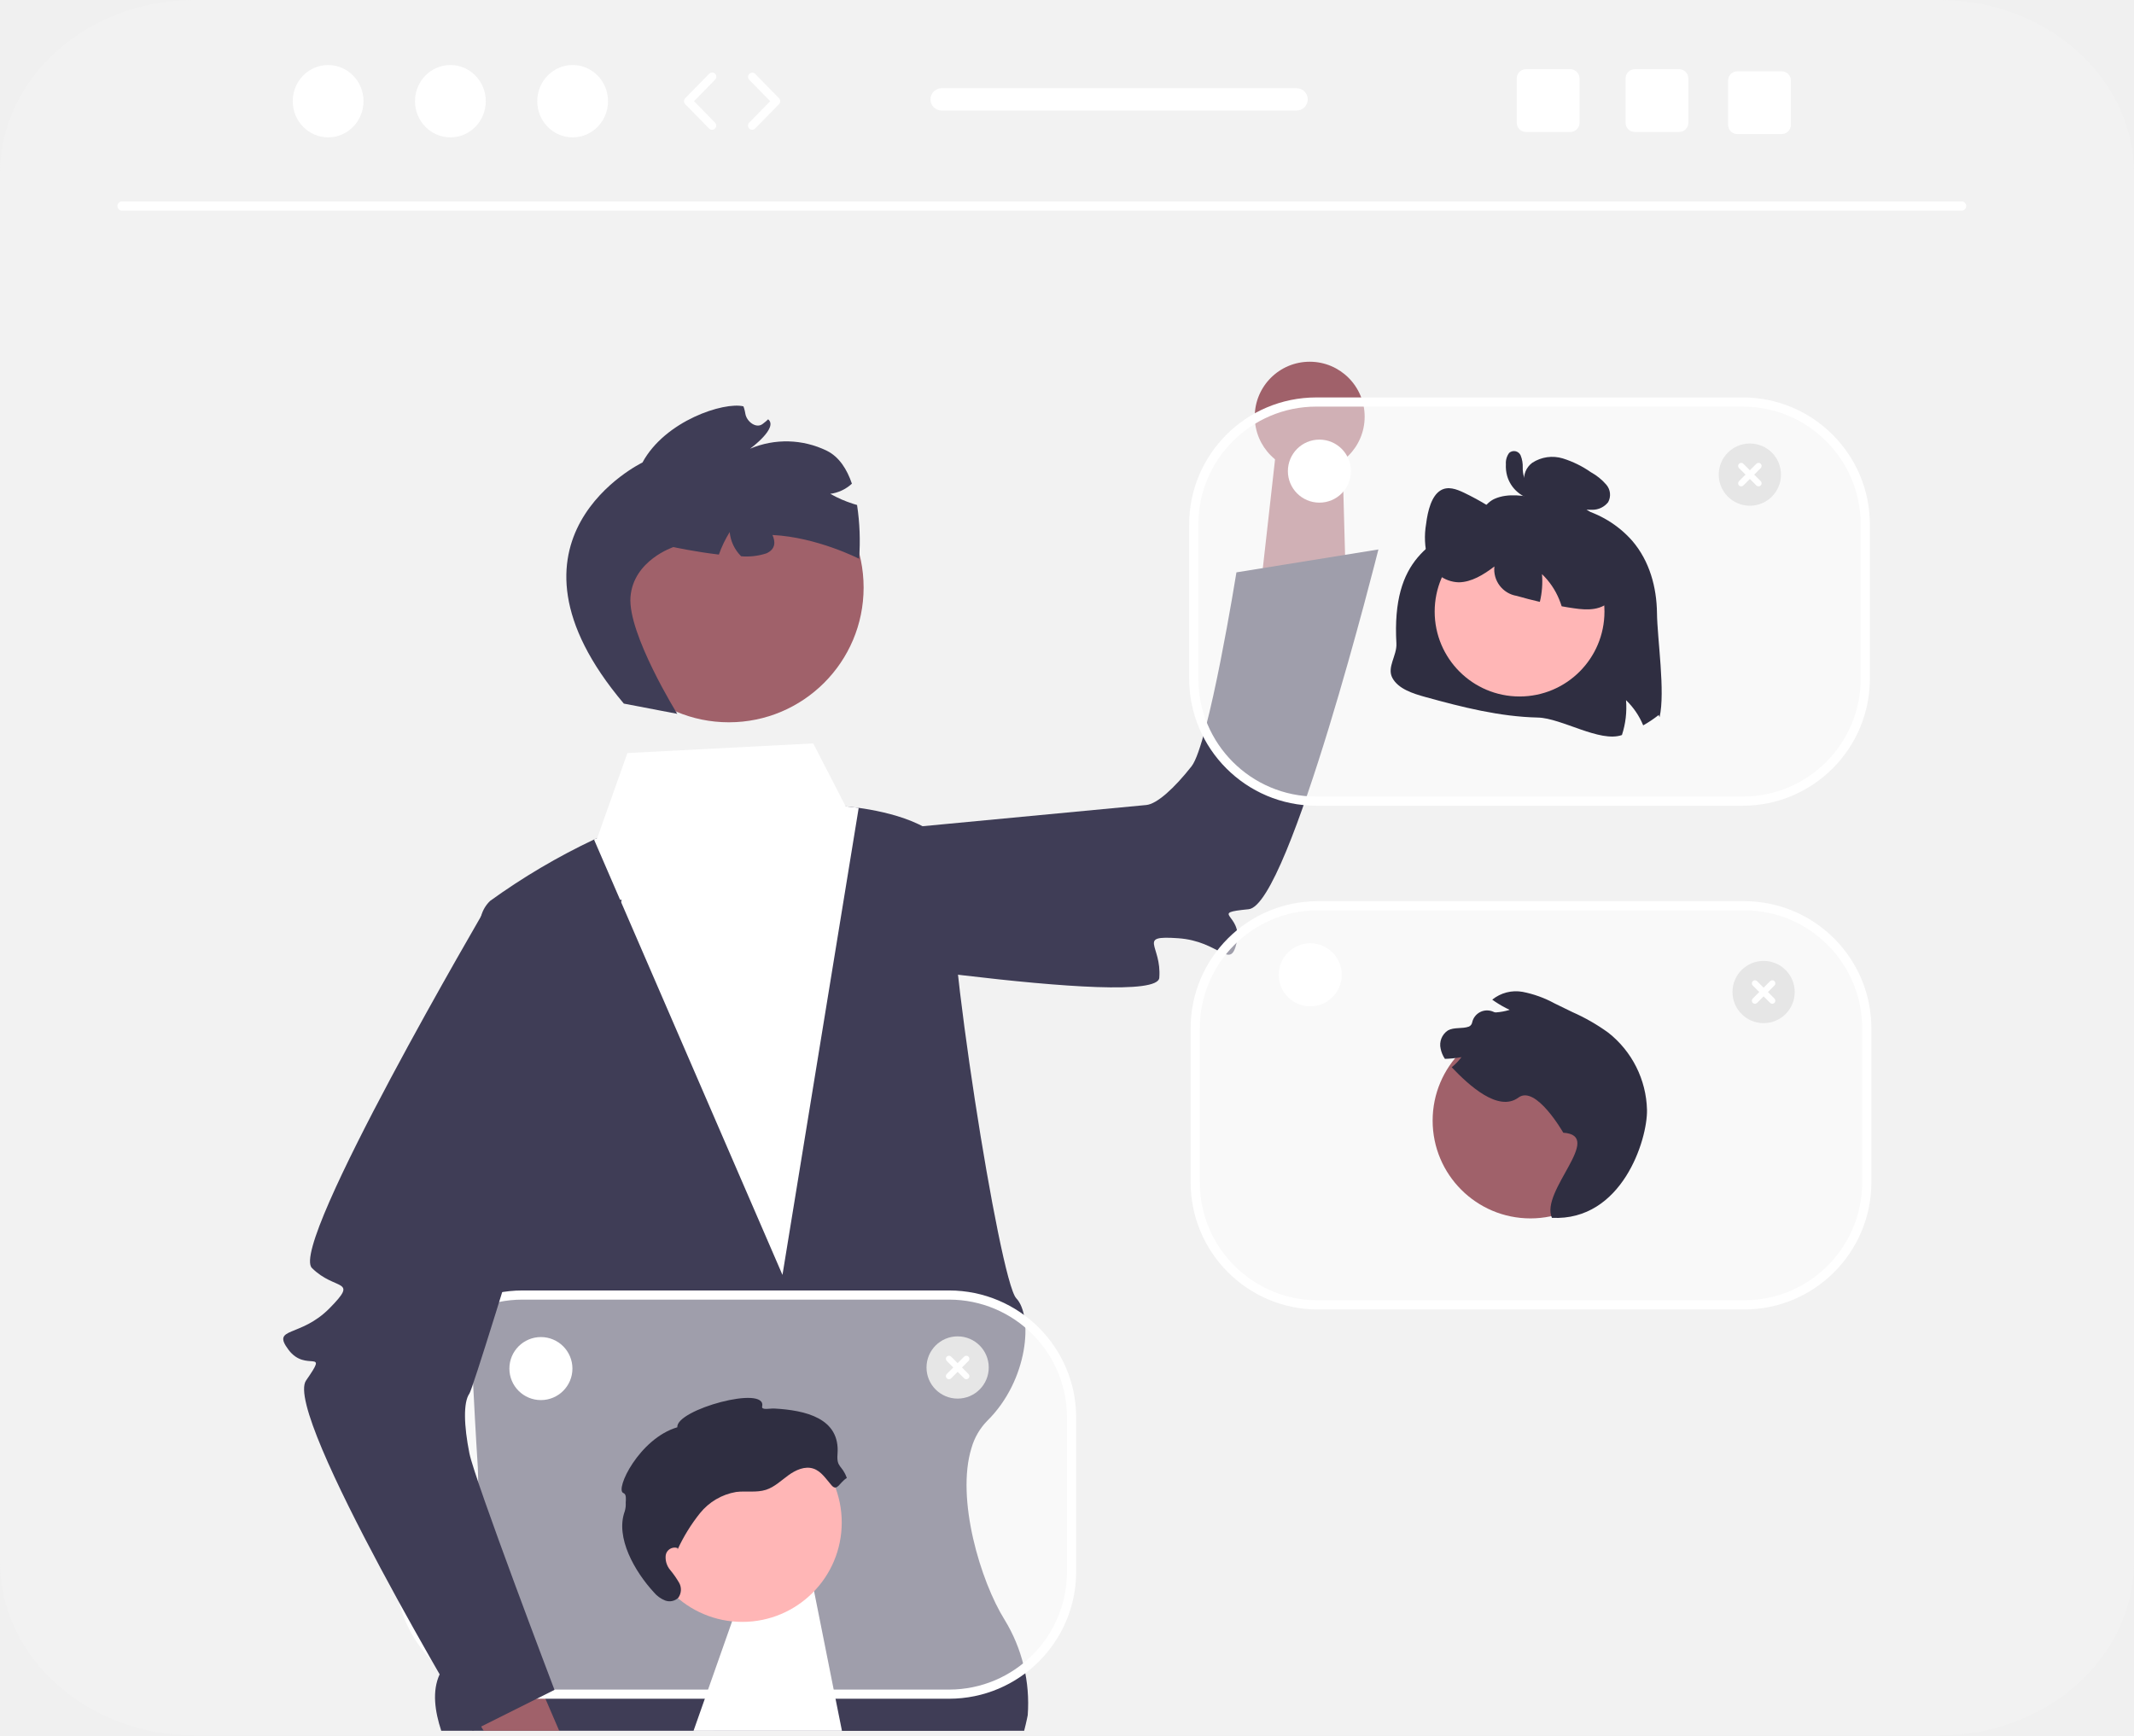
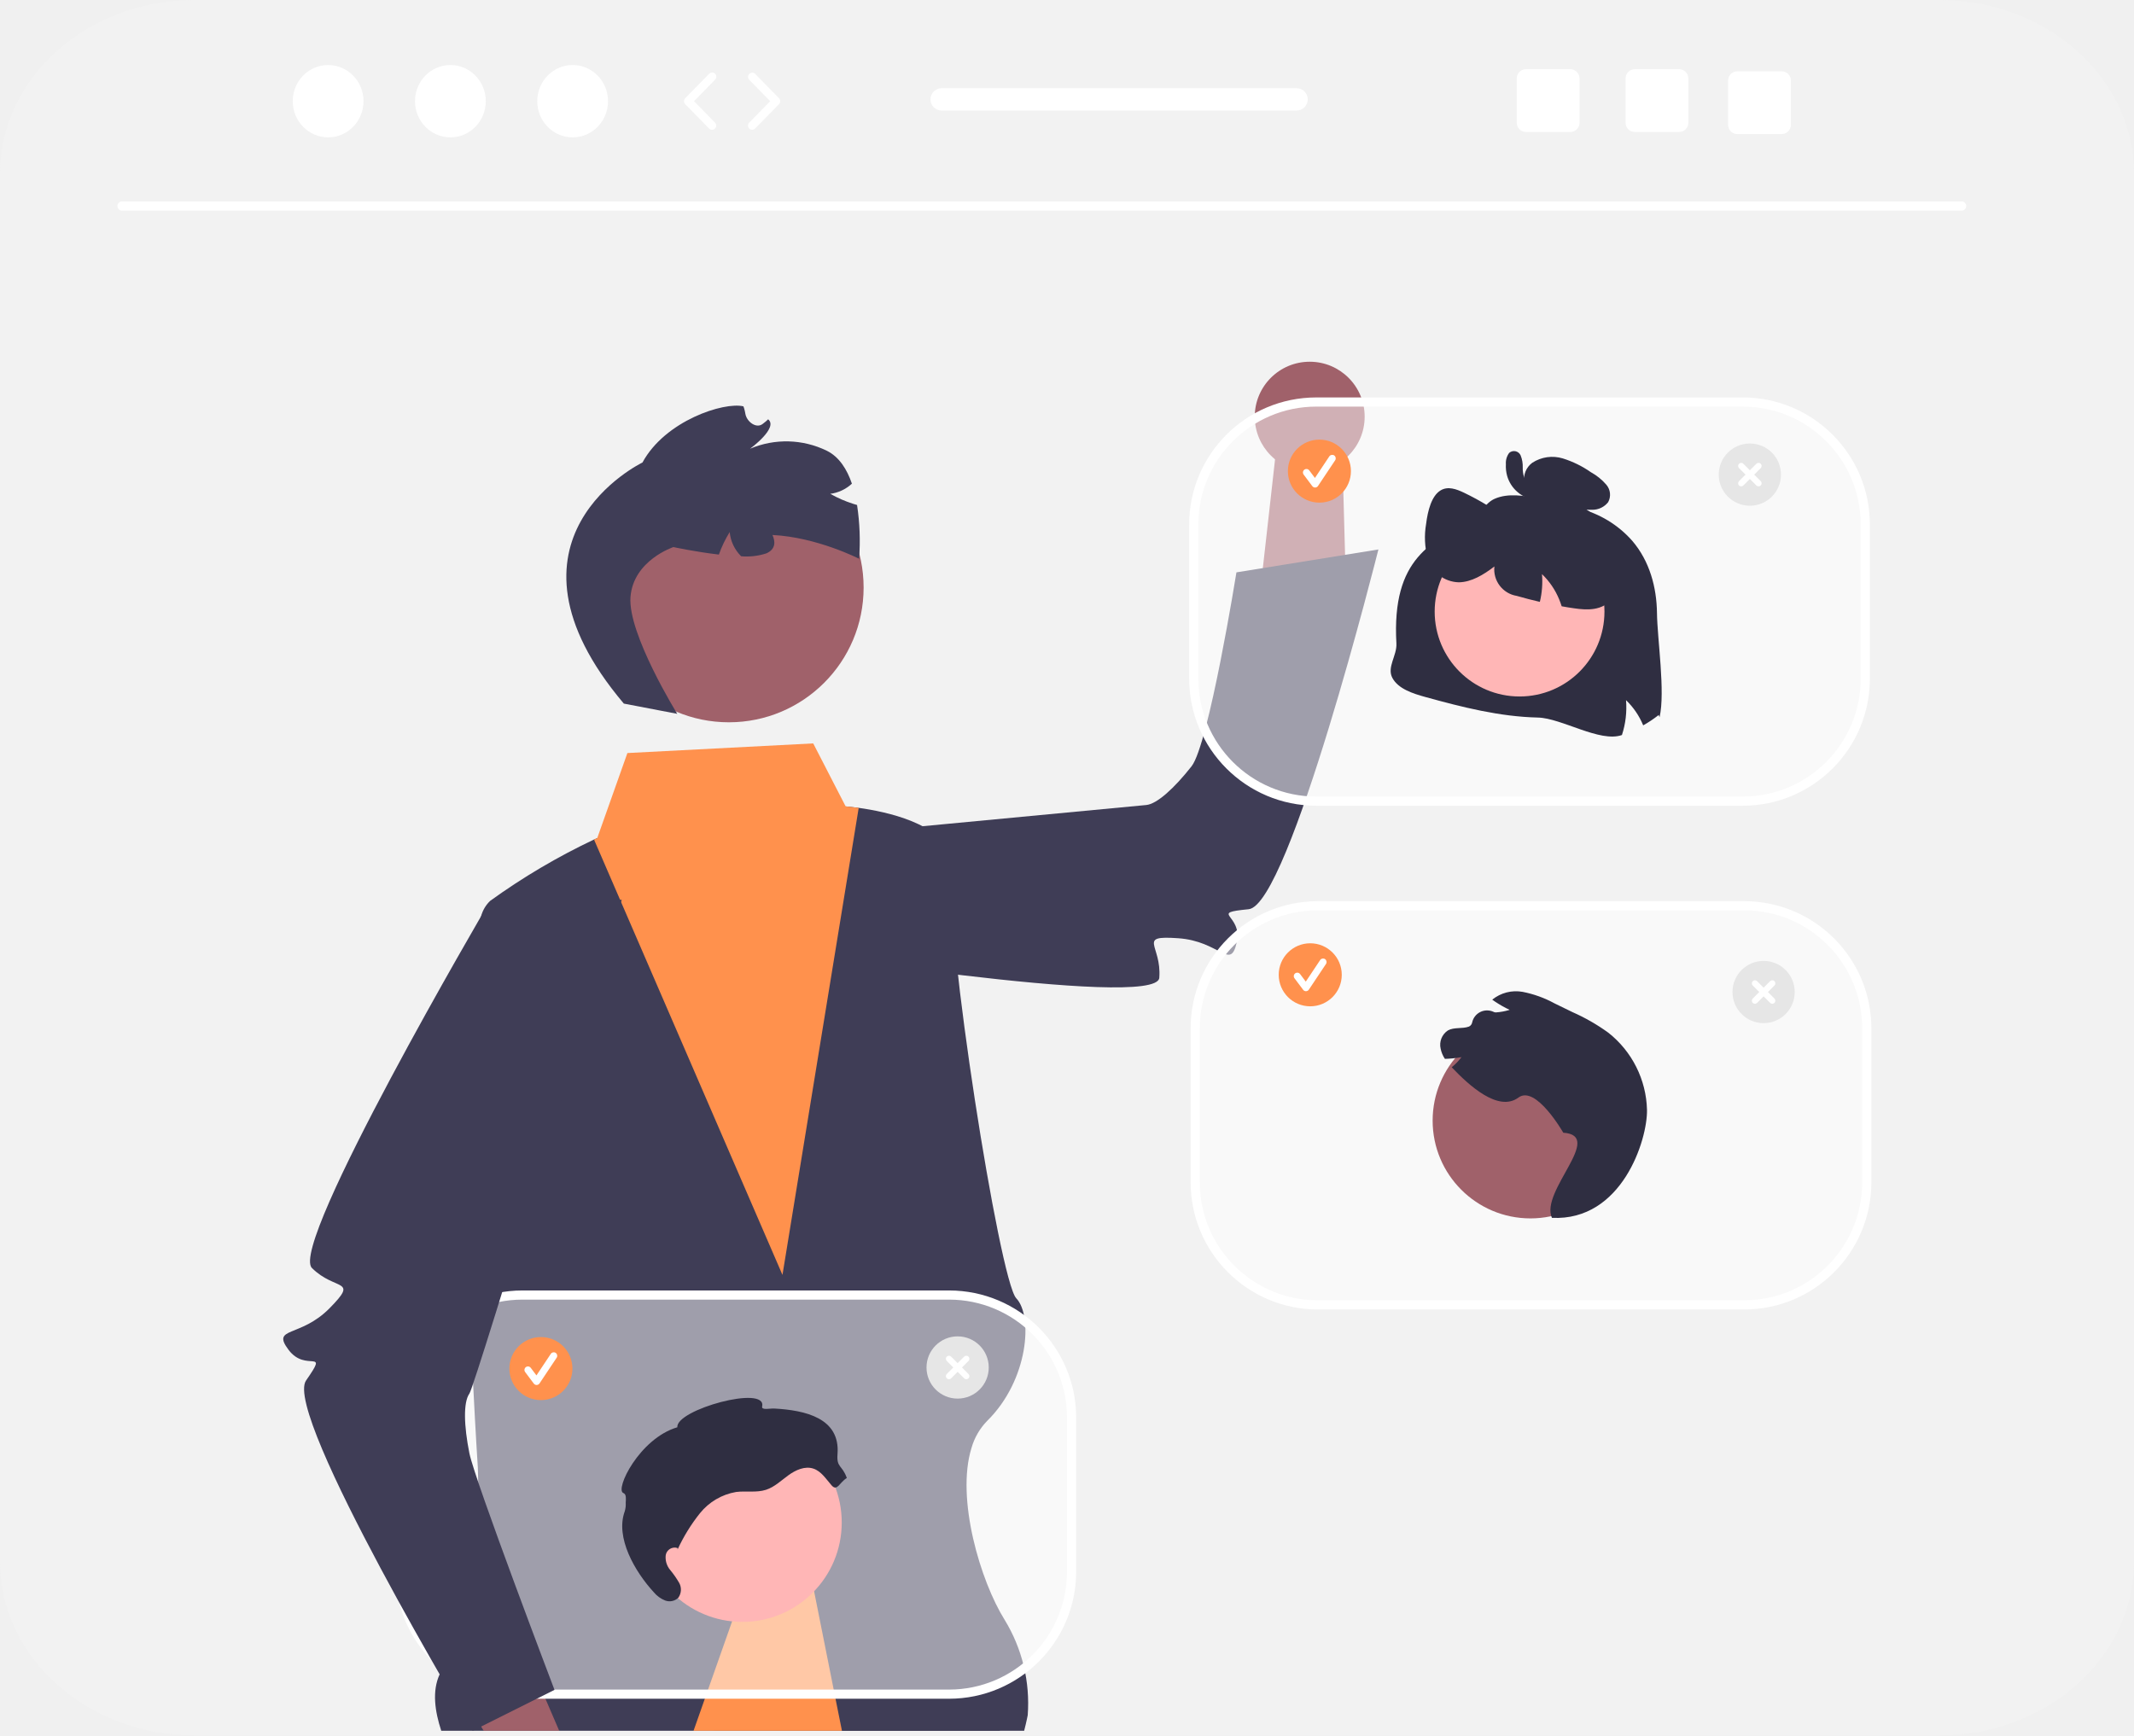
<svg xmlns="http://www.w3.org/2000/svg" data-name="Layer 1" width="466" height="379" viewBox="0 0 466 379">
  <path d="M833,298.436V601.564C833,622.518,813.962,639.5,790.472,639.5H409.528C386.038,639.5,367,622.518,367,601.564V298.436C367,277.482,386.038,260.5,409.528,260.5h380.943C813.962,260.5,833,277.482,833,298.436Z" transform="translate(-367 -260.5)" fill="#f2f2f2" />
  <path d="M522.404,638.5l27.265-5.91,31.592-6.855s1.71,5.233,4.11,12.765Z" transform="translate(-367 -260.5)" fill="#2f2e41" />
  <path d="M591.422,635.105s-.255,1.366-.779,3.395H463.356c-1.404-4.276-2.03-8.68-.357-12.318a8.786,8.786,0,0,1,1.059-1.787,9.25,9.25,0,0,1,1.047-1.213c2.502-2.476,4.034-7.812,4.953-13.888A161.937,161.937,0,0,0,471.423,584.225c.013-.013.013-.013,0-.013-.026-1.978-.077-3.166-.077-3.166s-.485-7.314-1.034-18.368c.013,0,0-.013,0-.013-1.506-29.831-3.549-86.939,1.749-102.078a7.145,7.145,0,0,1,1.978-3.344,143.826,143.826,0,0,1,22.67-13.39c.46-.204.702-.319.702-.319l17.475-.332,21.7-3.829,15.075-2.757s1.111.077,2.847.319c5.769.791,18.457,3.383,20.244,10.888,0,.013.013.026.013.038a8.055,8.055,0,0,1,.115,3c-1.71,12.509,10.365,89.339,14.041,93.181s2.706,17.883-6.382,26.805a13.895,13.895,0,0,0-3.395,5.884c-3.434,11.041,1.953,29.078,7.225,37.515A34.955,34.955,0,0,1,591.422,635.105Z" transform="translate(-367 -260.5)" fill="#3f3d56" />
  <polygon points="293.935 128.986 293.569 115.629 293.08 97.717 278.8 97.057 276.801 114.854 274.938 131.392 293.935 128.986" fill="#a0616a" />
  <path d="M514.67,446.043l20.033,21.499s84.881,13.709,85.449,6.511-5.023-9.283,4.142-8.644,11.367,7.151,12.764.924-6.288-6.38,2.61-7.263S668,380.5,668,380.5l-31,5s-6.026,37.562-9.804,42.362-7.57,8.245-9.901,8.452S514.67,446.043,514.67,446.043Z" transform="translate(-367 -260.5)" fill="#3f3d56" />
  <circle cx="159.158" cy="128.318" r="29.429" fill="#a0616a" />
  <path d="M503.225,414.164l11.667,2.234s-10.85-17.513-10.212-25.529c.638-8.016,9.369-10.888,9.369-10.888s4.838,1.047,9.931,1.634a25.608,25.608,0,0,1,2.361-4.914,8.573,8.573,0,0,0,2.502,5.285,13.959,13.959,0,0,0,5.527-.638c2.017-.919,1.978-2.515,1.315-4.008,9.714.472,18.917,5.195,18.917,5.195A52.206,52.206,0,0,0,554.155,370.79c-.281-.077-.562-.166-.843-.255a26.057,26.057,0,0,1-5.004-2.183,8.618,8.618,0,0,0,4.723-2.221c-1.072-3.14-2.783-5.859-5.476-7.186a20.188,20.188,0,0,0-16.76-.447s6.242-4.557,3.944-6.421c-.153.153-.306.294-.472.434-.217.179-.46.37-.689.549-1.417,1.149-3.536-.472-3.817-2.208a5.852,5.852,0,0,0-.128-.651c-.038-.179-.089-.357-.14-.523a4.332,4.332,0,0,0-.153-.434c-4.251-1.021-17.104,3.127-22.044,12.267C507.297,361.51,472.769,378.104,503.225,414.164Z" transform="translate(-367 -260.5)" fill="#3f3d56" />
  <polygon points="122.115 378 105.623 378 105.061 377.068 97.058 363.895 92.641 356.619 103.057 348.795 107.959 345.119 118.77 370.226 122.115 378" fill="#a0616a" />
-   <path d="M496.715,443.854l41.153,95.083,16.645-102.001c-1.736-.243-2.846-.319-2.846-.319l-7.084-13.76-40.578,2.106L497.417,443.535S497.174,443.65,496.715,443.854Z" transform="translate(-367 -260.5)" fill="#ffffff" />
-   <polygon points="183.856 378 151.447 378 172.139 319.283 182.669 372.09 183.856 378" fill="#ffffff" />
+   <path d="M496.715,443.854l41.153,95.083,16.645-102.001c-1.736-.243-2.846-.319-2.846-.319l-7.084-13.76-40.578,2.106L497.417,443.535S497.174,443.65,496.715,443.854Z" transform="translate(-367 -260.5)" fill="#ff914d" />
+   <polygon points="183.856 378 151.447 378 172.139 319.283 182.669 372.09 183.856 378" fill="#ff914d" />
  <rect x="261" y="197.816" width="146.648" height="87.168" rx="26.744" fill="#fff" opacity="0.5" />
  <path d="M747.903,546.483H654.744A27.776,27.776,0,0,1,627,518.739V485.06a27.776,27.776,0,0,1,27.744-27.744h93.159a27.776,27.776,0,0,1,27.744,27.744v33.68A27.776,27.776,0,0,1,747.903,546.483Zm-93.159-87.168A25.773,25.773,0,0,0,629,485.06v33.68a25.773,25.773,0,0,0,25.744,25.744h93.159a25.773,25.773,0,0,0,25.744-25.744V485.06a25.773,25.773,0,0,0-25.744-25.744Z" transform="translate(-367 -260.5)" fill="#fff" />
  <circle cx="334.204" cy="244.735" r="21.36" fill="#a0616a" />
  <path d="M705.888,526.474c-2.623-5.847,11.586-17.979,2.482-18.594,0,0-5.985-10.492-9.785-7.679-4.4,3.257-10.811-2.659-14.578-6.616a12.582,12.582,0,0,0,2.142-2.211,23.659,23.659,0,0,1-3.626.38,6.149,6.149,0,0,1-.929-2.209,3.763,3.763,0,0,1,1.576-3.998c1.38-.769,3.144-.3,4.619-.851a1.267,1.267,0,0,0,.697-.948,3.329,3.329,0,0,1,4.584-2.295,1.197,1.197,0,0,0,.56.156,12.98,12.98,0,0,0,3.029-.559,23.997,23.997,0,0,1-3.18-1.794c-.208-.141-.416-.283-.62-.432a8.205,8.205,0,0,1,6.631-1.706,24.102,24.102,0,0,1,6.969,2.516q1.937.944,3.866,1.884a42.985,42.985,0,0,1,7.874,4.513,22.15,22.15,0,0,1,8.455,16.867C726.77,509.401,721.205,527.226,705.888,526.474Z" transform="translate(-367 -260.5)" fill="#2f2e41" />
  <rect x="87.352" y="282.832" width="146.648" height="87.168" rx="26.744" fill="#fff" opacity="0.5" />
  <path d="M574.256,631.5H481.097a27.776,27.776,0,0,1-27.744-27.744V570.076A27.776,27.776,0,0,1,481.097,542.332h93.159A27.776,27.776,0,0,1,602,570.076v33.68A27.776,27.776,0,0,1,574.256,631.5Zm-93.159-87.168a25.773,25.773,0,0,0-25.744,25.744v33.68A25.773,25.773,0,0,0,481.097,629.5h93.159A25.773,25.773,0,0,0,600,603.756V570.076A25.773,25.773,0,0,0,574.256,544.332Z" transform="translate(-367 -260.5)" fill="#fff" />
  <circle cx="162.107" cy="332.513" r="21.703" fill="#ffb6b6" />
  <path d="M514.969,598.589a1.99,1.99,0,0,0-2.591,1.521,4.253,4.253,0,0,0,.941,3.234,20.353,20.353,0,0,1,1.985,2.836,3.043,3.043,0,0,1-.189,3.267,2.727,2.727,0,0,1-2.852.602,6.093,6.093,0,0,1-2.474-1.787c-4.149-4.502-8.477-11.974-6.356-17.717a5.609,5.609,0,0,0,.207-1.891c.041-.731.176-1.831-.512-2.08-1.921-.693,3.469-11.92,11.786-14.363-.405-3.833,19.606-9.347,18.513-4.535-.196.864,1.736.394,2.621.442,6.789.367,14.457,2.074,13.839,9.943-.239,3.047,1.021,2.344,2.033,5.229-1.577.94-2.094,3.001-3.309,1.626s-2.254-3.098-3.996-3.676c-1.855-.615-3.868.305-5.45,1.452s-3.034,2.573-4.894,3.174c-2.086.674-4.36.205-6.535.478a12.931,12.931,0,0,0-7.881,4.63,38.439,38.439,0,0,0-4.895,7.935" transform="translate(-367 -260.5)" fill="#2f2e41" />
  <path d="M502.765,457.008l-29.358,1.276s-43.399,74.034-38.294,79.14,10.322,2.207,3.884,8.762-12.82,4.002-8.99,9.108,8.935-.64,3.829,6.701S470.216,638.5,470.216,638.5l17.87-8.935s-17.39-45.696-18.587-51.686-1.355-11.11,0-13.018S502.765,457.008,502.765,457.008Z" transform="translate(-367 -260.5)" fill="#3f3d56" />
-   <circle cx="286.117" cy="212.893" r="6.883" fill="#ffffff" />
+   <circle cx="286.117" cy="212.893" r="6.883" fill="#ff914d" />
  <path d="M652.178,476.976a.765.765,0,0,1-.612-.306l-1.878-2.504a.766.766,0,1,1,1.225-.919l1.229,1.638,3.155-4.733a.766.766,0,0,1,1.274.849l-3.756,5.633a.766.766,0,0,1-.616.341Z" transform="translate(-367 -260.5)" fill="#fff" />
-   <circle cx="118.117" cy="298.893" r="6.883" fill="#ffffff" />
+   <circle cx="118.117" cy="298.893" r="6.883" fill="#ff914d" />
  <path d="M484.178,562.976a.765.765,0,0,1-.612-.306l-1.878-2.504a.766.766,0,1,1,1.225-.919l1.229,1.638,3.155-4.733a.766.766,0,0,1,1.274.849l-3.756,5.633a.766.766,0,0,1-.616.341Z" transform="translate(-367 -260.5)" fill="#fff" />
  <path d="M752.117,483.95a6.796,6.796,0,1,1,6.796-6.796A6.796,6.796,0,0,1,752.117,483.95Z" transform="translate(-367 -260.5)" fill="#e6e6e6" />
  <path d="M754.487,478.577l-1.422-1.422,1.422-1.422a.67.67,0,1,0-.948-.948l-1.422,1.422-1.422-1.422a.67.67,0,0,0-.948.948l1.422,1.422-1.422,1.422a.67.67,0,1,0,.948.948l1.422-1.422,1.422,1.422a.67.67,0,1,0,.948-.948Z" transform="translate(-367 -260.5)" fill="#fff" />
  <path d="M576.117,565.951a6.796,6.796,0,1,1,6.796-6.796A6.796,6.796,0,0,1,576.117,565.951Z" transform="translate(-367 -260.5)" fill="#e6e6e6" />
  <path d="M578.487,560.577l-1.422-1.422,1.422-1.422a.67.67,0,0,0-.948-.948l-1.422,1.422-1.422-1.422a.67.67,0,0,0-.948.948l1.422,1.422-1.422,1.422a.67.67,0,1,0,.948.948l1.422-1.422,1.422,1.422a.67.67,0,0,0,.948-.948Z" transform="translate(-367 -260.5)" fill="#fff" />
  <circle cx="286" cy="91" r="12" fill="#a0616a" />
  <rect x="260.676" y="87.799" width="146.648" height="87.168" rx="26.744" fill="#fff" opacity="0.5" />
  <path d="M747.58,436.468H654.42a27.776,27.776,0,0,1-27.744-27.744V375.043a27.776,27.776,0,0,1,27.744-27.744h93.16a27.776,27.776,0,0,1,27.744,27.744v33.68A27.776,27.776,0,0,1,747.58,436.468Zm-93.16-87.168a25.773,25.773,0,0,0-25.744,25.744v33.68a25.773,25.773,0,0,0,25.744,25.744h93.16a25.773,25.773,0,0,0,25.744-25.744V375.043a25.773,25.773,0,0,0-25.744-25.744Z" transform="translate(-367 -260.5)" fill="#fff" />
  <path d="M728.834,394.386c.061,5.597,1.843,17.25.566,22.733l-.206-.459a25.154,25.154,0,0,1-3.372,2.256,16.159,16.159,0,0,0-3.747-5.505,19.343,19.343,0,0,1-.895,7.616c-4.779,1.72-13.167-3.701-18.366-3.816-8.365-.191-16.516-2.271-24.506-4.473-2.837-.78-5.956-1.797-7.241-4.152s1.014-4.897.864-7.555c-1.071-18.929,7.945-22.102,16.524-27.16,1.888-1.113,2.814-3.51,4.947-4.443,2.959-1.292,6.484-.673,9.703-.023a4.903,4.903,0,0,1-3.242-3.548,4.424,4.424,0,0,1,1.728-4.282,7.969,7.969,0,0,1,6.683-.956,22.336,22.336,0,0,1,6.132,3.013,12.181,12.181,0,0,1,3.364,2.722,3.373,3.373,0,0,1,.398,3.823,4.37,4.37,0,0,1-3.418,1.659,11.438,11.438,0,0,1-3.013-.313,22.918,22.918,0,0,1,11.676,7.065C727.243,383.046,728.765,388.789,728.834,394.386Z" transform="translate(-367 -260.5)" fill="#2f2e41" />
  <circle cx="331.827" cy="133.572" r="18.538" fill="#ffb6b6" />
  <path d="M719.054,391.274c-2.179,2.638-5.421,2.5-8.304,2.08-.91-.13-1.82-.275-2.73-.444-.161-.512-.344-1.025-.551-1.522a16.159,16.159,0,0,0-3.747-5.505,19.042,19.042,0,0,1-.466,6.064q-2.535-.585-5.047-1.307a5.853,5.853,0,0,1-4.878-6.423c-2.409,1.835-5.031,3.426-7.784,3.456a7.264,7.264,0,0,1-6.805-5.299,17.491,17.491,0,0,1-.329-7.417c.367-2.944,1.193-6.178,3.181-7.363,1.598-.963,3.441-.275,5.085.505a58.575,58.575,0,0,1,10.246,6.285l.038.803c.826-3.953,3.556-7.004,6.53-7.31,2.003-.199,3.961.726,5.849,1.659a27.586,27.586,0,0,1,6.813,4.29,15.183,15.183,0,0,1,4.603,7.929C721.471,385.065,720.935,388.995,719.054,391.274Z" transform="translate(-367 -260.5)" fill="#2f2e41" />
  <path d="M700.704,365.547c.19.016-.277-.091-.125-.027a1.512,1.512,0,0,1-.214-.12c-.012-.007-.162-.129-.064-.044a1.488,1.488,0,0,1-.492-.686,6.164,6.164,0,0,1-.29-2.042,6.459,6.459,0,0,0-.455-2.663,1.59,1.59,0,0,0-2.504-.558,3.702,3.702,0,0,0-.72,2.474,7.969,7.969,0,0,0,.269,2.541,7.289,7.289,0,0,0,2.231,3.504,7.624,7.624,0,0,0,4.416,1.864,1.158,1.158,0,0,0,.811-1.958l-2.052-1.948a1.147,1.147,0,0,0-1.622,1.622l2.052,1.948.811-1.958a4.562,4.562,0,0,1-.996-.204,3.84,3.84,0,0,1-.995-.436,4.759,4.759,0,0,1-.848-.593,6.557,6.557,0,0,1-.476-.463q-.082-.089-.161-.18c.004.004-.216-.271-.122-.145a6.469,6.469,0,0,1-.617-1.033,2.612,2.612,0,0,1-.151-.399,6.067,6.067,0,0,1-.178-.686,5.958,5.958,0,0,1-.078-1.477,6.047,6.047,0,0,1,.063-.625,2.484,2.484,0,0,0,.064-.333c.004-.278-.038.149-.183.214l-.579.157a.63.63,0,0,1-.472-.276q-.036-.144.02.051a3.743,3.743,0,0,1,.101.464,10.827,10.827,0,0,1,.077,1.096,10.902,10.902,0,0,0,.269,2.307,3.693,3.693,0,0,0,3.209,2.908,1.156,1.156,0,0,0,1.147-1.147A1.17,1.17,0,0,0,700.704,365.547Z" transform="translate(-367 -260.5)" fill="#2f2e41" />
-   <circle cx="288.117" cy="102.893" r="6.883" fill="#ffffff" />
+   <circle cx="288.117" cy="102.893" r="6.883" fill="#ff914d" />
  <path d="M654.178,366.976a.765.765,0,0,1-.612-.306l-1.878-2.504a.766.766,0,1,1,1.225-.919l1.229,1.638,3.155-4.733a.766.766,0,0,1,1.274.849l-3.756,5.633a.766.766,0,0,1-.616.341Z" transform="translate(-367 -260.5)" fill="#fff" />
  <path d="M749.117,370.95a6.796,6.796,0,1,1,6.796-6.796A6.796,6.796,0,0,1,749.117,370.95Z" transform="translate(-367 -260.5)" fill="#e6e6e6" />
  <path d="M751.487,365.577l-1.422-1.422,1.422-1.422a.67.67,0,1,0-.948-.948l-1.422,1.422-1.422-1.422a.67.67,0,0,0-.948.948l1.422,1.422-1.422,1.422a.67.67,0,1,0,.948.948l1.422-1.422,1.422,1.422a.67.67,0,1,0,.948-.948Z" transform="translate(-367 -260.5)" fill="#fff" />
  <path d="M795.365,306.5H393.635a1,1,0,0,1,0-2H795.365a1,1,0,0,1,0,2Z" transform="translate(-367 -260.5)" fill="#fff" />
  <ellipse cx="71.654" cy="22.1" rx="7.728" ry="7.9" fill="#fff" />
  <ellipse cx="98.351" cy="22.1" rx="7.728" ry="7.9" fill="#fff" />
  <ellipse cx="125.048" cy="22.1" rx="7.728" ry="7.9" fill="#fff" />
  <path d="M522.489,288.844a.911.911,0,0,1-.653-.275l-5.214-5.33a.913.913,0,0,1,0-1.278l5.214-5.33a.914.914,0,1,1,1.306,1.278l-4.589,4.691,4.589,4.691a.914.914,0,0,1-.653,1.553Z" transform="translate(-367 -260.5)" fill="#fff" />
  <path d="M531.251,288.844a.914.914,0,0,1-.653-1.553l4.589-4.691-4.589-4.691a.914.914,0,0,1,1.306-1.278l5.214,5.33a.913.913,0,0,1,0,1.278l-5.214,5.33A.911.911,0,0,1,531.251,288.844Z" transform="translate(-367 -260.5)" fill="#fff" />
  <path d="M733.674,275.614h-9.696a2.001,2.001,0,0,0-2.001,2.001v9.705a2.001,2.001,0,0,0,2.001,2.001h9.696a2.009,2.009,0,0,0,2.01-2.001v-9.705A2.009,2.009,0,0,0,733.674,275.614Z" transform="translate(-367 -260.5)" fill="#fff" />
  <path d="M709.914,275.614h-9.696a2.001,2.001,0,0,0-2.001,2.001v9.705a2.001,2.001,0,0,0,2.001,2.001h9.696a2.009,2.009,0,0,0,2.01-2.001v-9.705A2.009,2.009,0,0,0,709.914,275.614Z" transform="translate(-367 -260.5)" fill="#fff" />
  <path d="M756.063,276.071h-9.696a2.001,2.001,0,0,0-2.001,2.001v9.705a2.001,2.001,0,0,0,2.001,2.001h9.696a2.009,2.009,0,0,0,2.01-2.001v-9.705A2.009,2.009,0,0,0,756.063,276.071Z" transform="translate(-367 -260.5)" fill="#fff" />
  <path d="M650.13,279.763H572.628a2.44,2.44,0,1,0,0,4.88h77.502a2.44,2.44,0,0,0,0-4.88Z" transform="translate(-367 -260.5)" fill="#fff" />
</svg>
